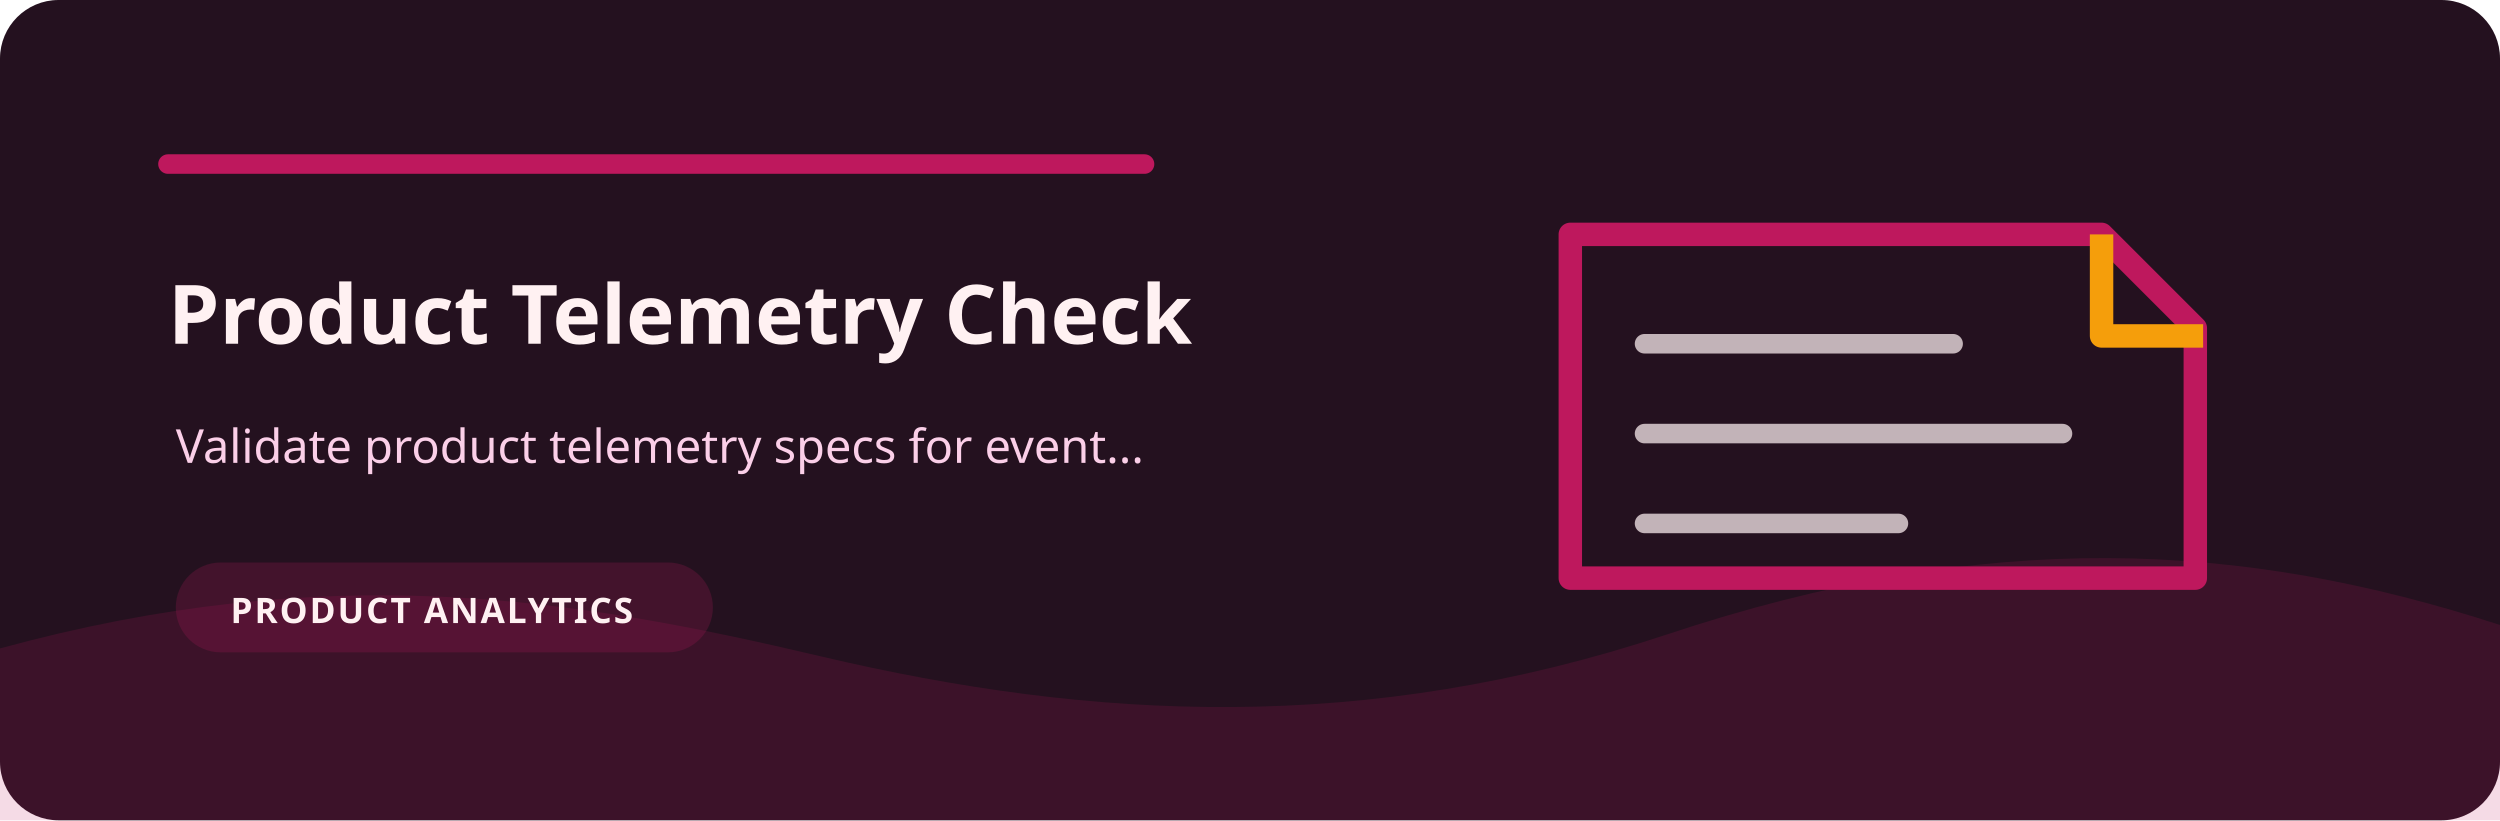
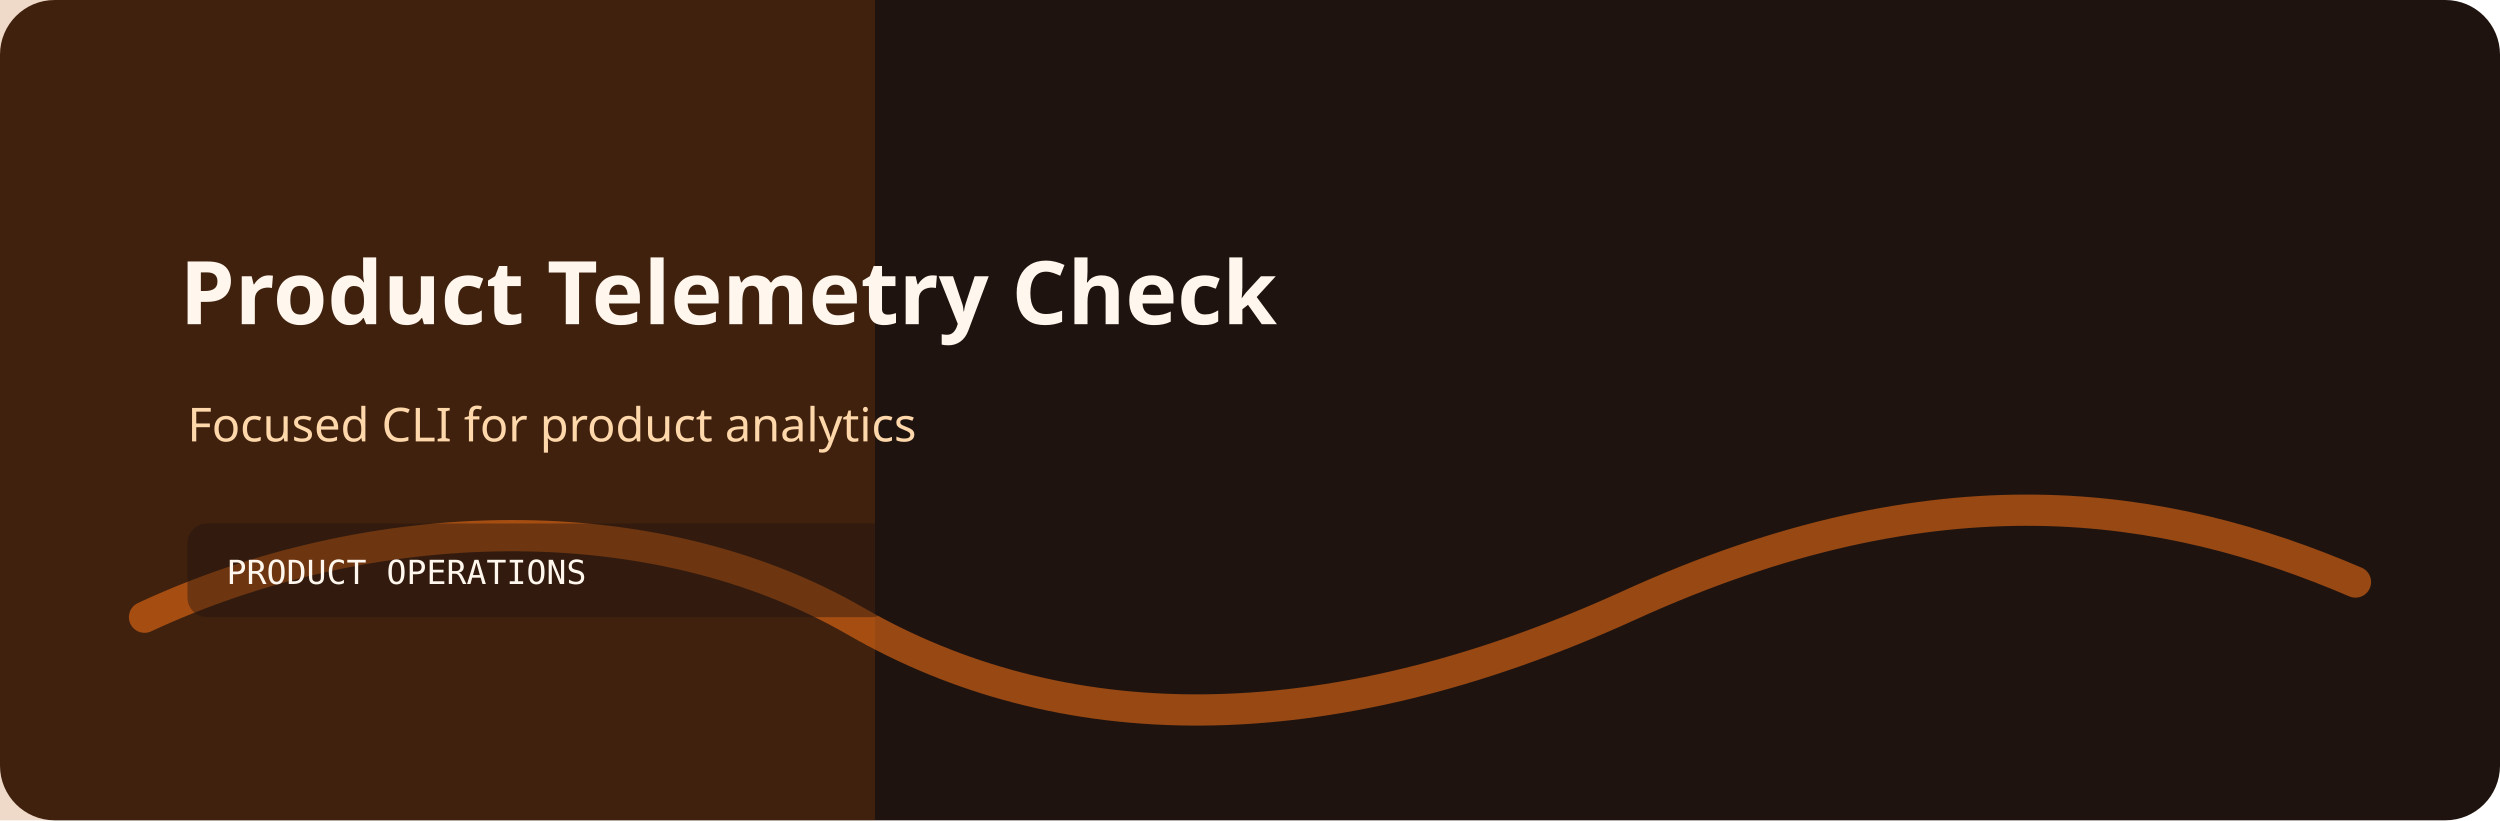
- <svg xmlns="http://www.w3.org/2000/svg" width="1280" height="420" viewBox="0 0 1280 420" fill="none" role="img" aria-label="Product Telemetry Check project cover">
-   <rect width="1280" height="420" rx="30" fill="#24111f" />
-   <path d="M0 332C168 286 293 306 420 336C560 369 699 376 853 325C1018 270 1148 277 1280 320V420H0V332Z" fill="#be185d" opacity=".16" />
-   <path d="M86 84h500" stroke="#be185d" stroke-width="10" stroke-linecap="round" />
-   <text x="86" y="176" fill="#fff1f2" font-family="Plus Jakarta Sans, ui-sans-serif, system-ui" font-size="42" font-weight="800">Product Telemetry Check</text>
-   <text x="90" y="237" fill="#fbcfe8" font-family="Plus Jakarta Sans, ui-sans-serif, system-ui" font-size="24" font-weight="500">Validate product telemetry specs for event...</text>
-   <rect x="90" y="288" width="275" height="46" rx="23" fill="#be185d" opacity=".20" />
-   <text x="118" y="319" fill="#fff1f2" font-family="Plus Jakarta Sans, ui-sans-serif, system-ui" font-size="18" font-weight="800" letter-spacing="1">PRODUCT ANALYTICS</text>
-   <path d="M804 120h272l48 48v128H804z" fill="none" stroke="#be185d" stroke-width="12" stroke-linejoin="round" />
-   <path d="M1076 120v52h52" fill="none" stroke="#f59e0b" stroke-width="12" stroke-linejoin="round" />
-   <path d="M842 176h158M842 222h214M842 268h130" stroke="#fff1f2" stroke-width="10" stroke-linecap="round" opacity=".72" />
+ <svg xmlns="http://www.w3.org/2000/svg" width="1280" height="420" viewBox="0 0 1280 420" fill="none" role="img" aria-label="Product Telemetry Check cover">
+   <rect width="1280" height="420" rx="28" fill="#1f130f" />
+   <rect x="0" y="0" width="448" height="420" fill="#b45309" opacity=".22" />
+   <path d="M74 316C190 262 334 258 438 318S676 382 834 310s274-54 372-12" stroke="#f97316" stroke-width="16" stroke-linecap="round" opacity=".55" />
+   <text x="92" y="166" fill="#fff7ed" font-family="Manrope, ui-sans-serif, system-ui" font-size="45" font-weight="850">Product Telemetry Check</text>
+   <text x="96" y="226" fill="#fed7aa" font-family="Manrope, ui-sans-serif, system-ui" font-size="24">Focused CLI for product analytics</text>
+   <rect x="96" y="268" width="360" height="48" rx="10" fill="#1f130f" opacity=".42" />
+   <text x="116" y="299" fill="#fff7ed" font-family="ui-monospace, SFMono-Regular, Menlo, monospace" font-size="17">PRODUCT OPERATIONS</text>
</svg>
